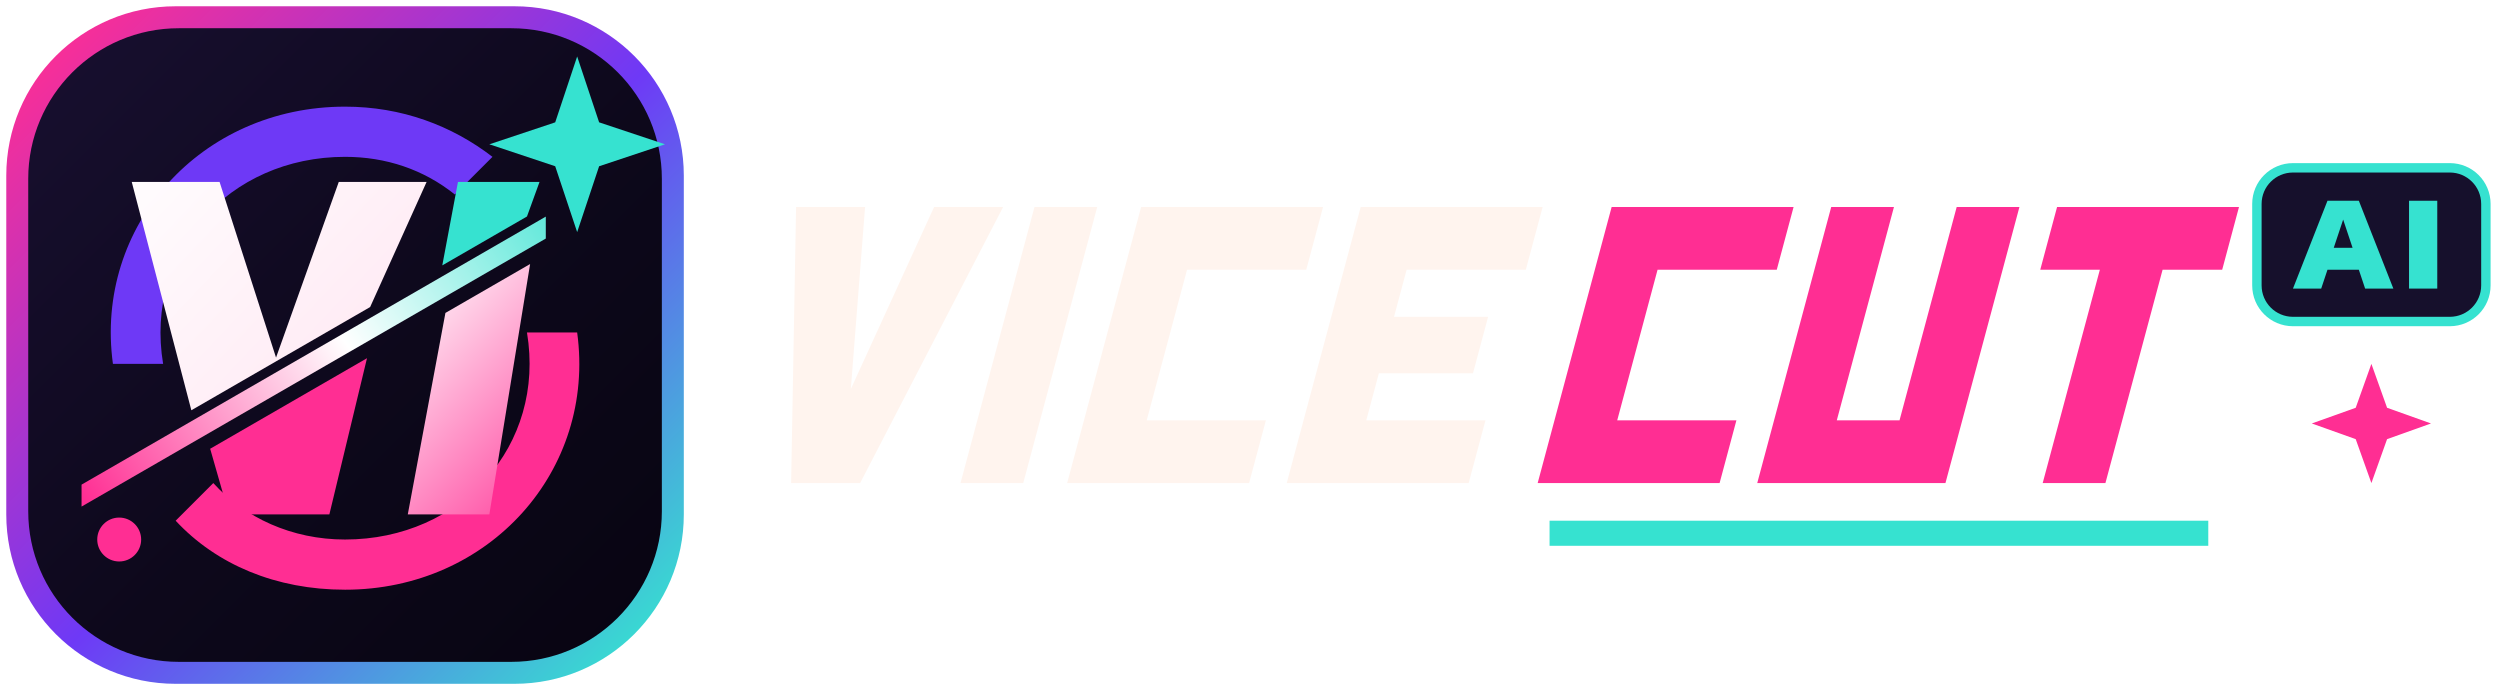
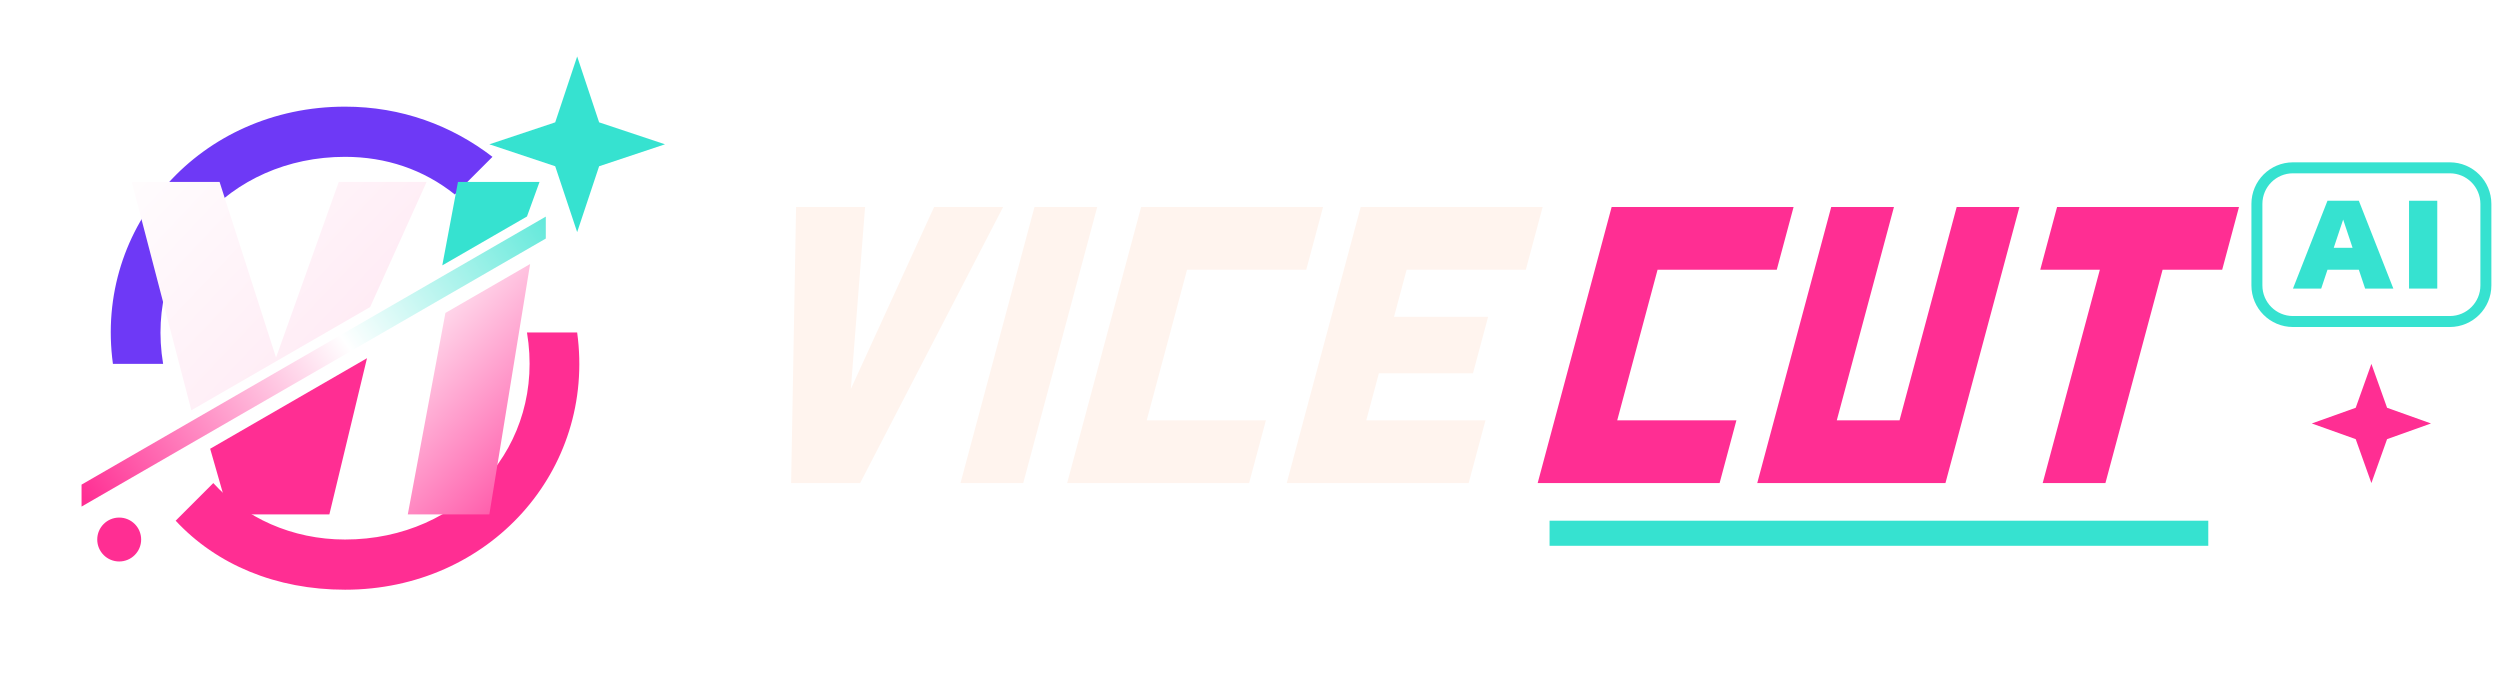
<svg xmlns="http://www.w3.org/2000/svg" width="797" height="220" viewBox="0 0 797 220" fill="none">
  <defs>
-     <linearGradient id="vcBg" x1="0" y1="0" x2="220" y2="220" gradientUnits="userSpaceOnUse">
-       <stop offset="0%" stop-color="#191032" />
-       <stop offset="55%" stop-color="#0D081B" />
-       <stop offset="100%" stop-color="#070410" />
-     </linearGradient>
-     <linearGradient id="vcEdge" x1="12" y1="12" x2="208" y2="208" gradientUnits="userSpaceOnUse">
-       <stop offset="0%" stop-color="#FF2E93" />
-       <stop offset="52%" stop-color="#6E39F6" />
-       <stop offset="100%" stop-color="#36E2D0" />
-     </linearGradient>
    <linearGradient id="vcViGrad" x1="36" y1="44" x2="176" y2="176" gradientUnits="userSpaceOnUse">
      <stop offset="0%" stop-color="#FFFFFF" />
      <stop offset="55%" stop-color="#FFEAF4" />
      <stop offset="100%" stop-color="#FF2E93" />
    </linearGradient>
    <linearGradient id="vcAiBeam" x1="26" y1="158" x2="184" y2="46" gradientUnits="userSpaceOnUse">
      <stop offset="0%" stop-color="#FF2E93" />
      <stop offset="50%" stop-color="#FFFFFF" />
      <stop offset="100%" stop-color="#36E2D0" />
    </linearGradient>
  </defs>
-   <path d="M56 2H164A54 54 0 0 1 218 56V164A54 54 0 0 1 164 218H56A54 54 0 0 1 2 164V56A54 54 0 0 1 56 2Z" fill="url(#vcEdge)" />
-   <path d="M57 9H163A48 48 0 0 1 211 57V163A48 48 0 0 1 163 211H57A48 48 0 0 1 9 163V57A48 48 0 0 1 57 9Z" fill="url(#vcBg)" />
  <path d="M36 116C30 72 64 34 110 34C128 34 144 40 157 50L145 62C135 54 123 50 110 50C73 50 46 80 52 116Z" fill="#6E39F6" />
  <path d="M184 106C190 150 156 188 110 188C88 188 69 180 56 166L68 154C78 165 93 172 110 172C147 172 174 142 168 106Z" fill="#FF2E93" />
  <path d="M42 58H70L88 114L108 58H136L118 97.884L61 130.793Z" fill="url(#vcViGrad)" />
  <path d="M67 143.061L117 114.193L105 164H73Z" fill="#FF2E93" />
  <path d="M146 58H172L168 69.016L141 84.605Z" fill="#36E2D0" />
  <path d="M142 99.759L169 84.171L156 164H130Z" fill="url(#vcViGrad)" />
  <path d="M26 154.5L174 69.052L174 76.052L26 161.5Z" fill="url(#vcAiBeam)" />
  <path d="M184 18L191 39L212 46L191 53L184 74L177 53L156 46L177 39Z" fill="#36E2D0" />
  <circle cx="38" cy="172" r="7" fill="#FF2E93" />
  <path d="M253.79 66.0L275.79 66.0L271.249 124L297.79 66.0L319.79 66.0L274.21 154.0L252.21 154.0Z M329.79 66.0L349.79 66.0L326.21 154.0L306.21 154.0Z M363.79 66.0L421.79 66.0L416.431 86.0L378.431 86.0L365.569 134.0L403.569 134.0L398.21 154.0L340.21 154.0Z M433.79 66.0L491.79 66.0L486.431 86.0L448.431 86.0L444.412 101.0L474.412 101.0L469.588 119.0L439.588 119.0L435.569 134.0L473.569 134.0L468.21 154.0L410.21 154.0Z" fill="#FFF4EE" />
  <path d="M513.79 66.0L571.79 66.0L566.431 86.0L528.431 86.0L515.569 134.0L553.569 134.0L548.21 154.0L490.21 154.0Z M583.79 66.0L603.79 66.0L585.569 134.0L605.569 134.0L623.79 66.0L643.79 66.0L620.21 154.0L560.21 154.0Z M655.79 66.0L713.79 66.0L708.431 86.0L689.431 86.0L671.21 154.0L651.21 154.0L669.431 86.0L650.431 86.0Z" fill="#FF2E93" />
-   <path d="M731 52H781A13 13 0 0 1 794 65V91A13 13 0 0 1 781 104H731A13 13 0 0 1 718 91V65A13 13 0 0 1 731 52Z" fill="#36E2D0" />
-   <path d="M731 55H781A10 10 0 0 1 791 65V91A10 10 0 0 1 781 101H731A10 10 0 0 1 721 91V65A10 10 0 0 1 731 55Z" fill="#16102C" />
+   <rect x="719.5" y="53.5" width="73" height="49" rx="11.5" stroke="#36E2D0" stroke-width="3.5" />
  <path fill-rule="evenodd" clip-rule="evenodd" d="M731 92L742 64H752L763 92H754L752 86H742L740 92H731ZM744 79H750L747 70L744 79Z" fill="#36E2D0" />
  <path d="M768 64H777V92H768V64Z" fill="#36E2D0" />
  <path d="M756 116L761 130L775 135L761 140L756 154L751 140L737 135L751 130Z" fill="#FF2E93" />
  <path d="M494 166H704V174H494Z" fill="#36E2D0" />
</svg>
